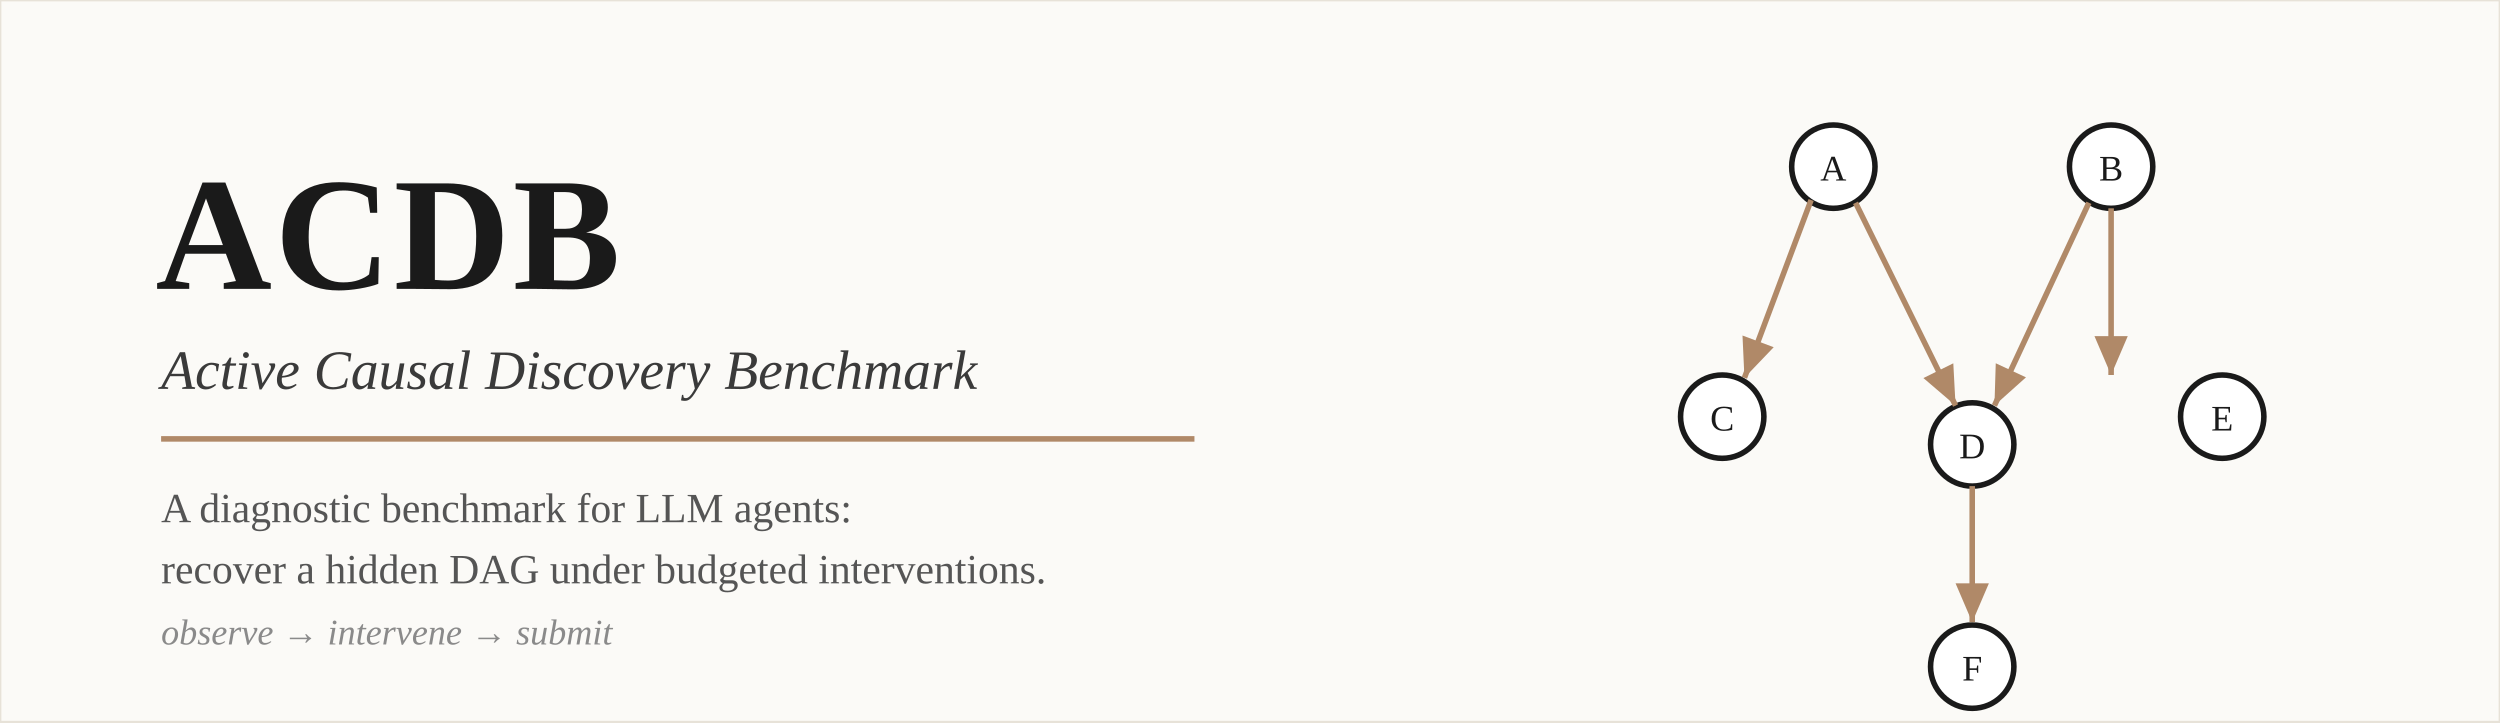
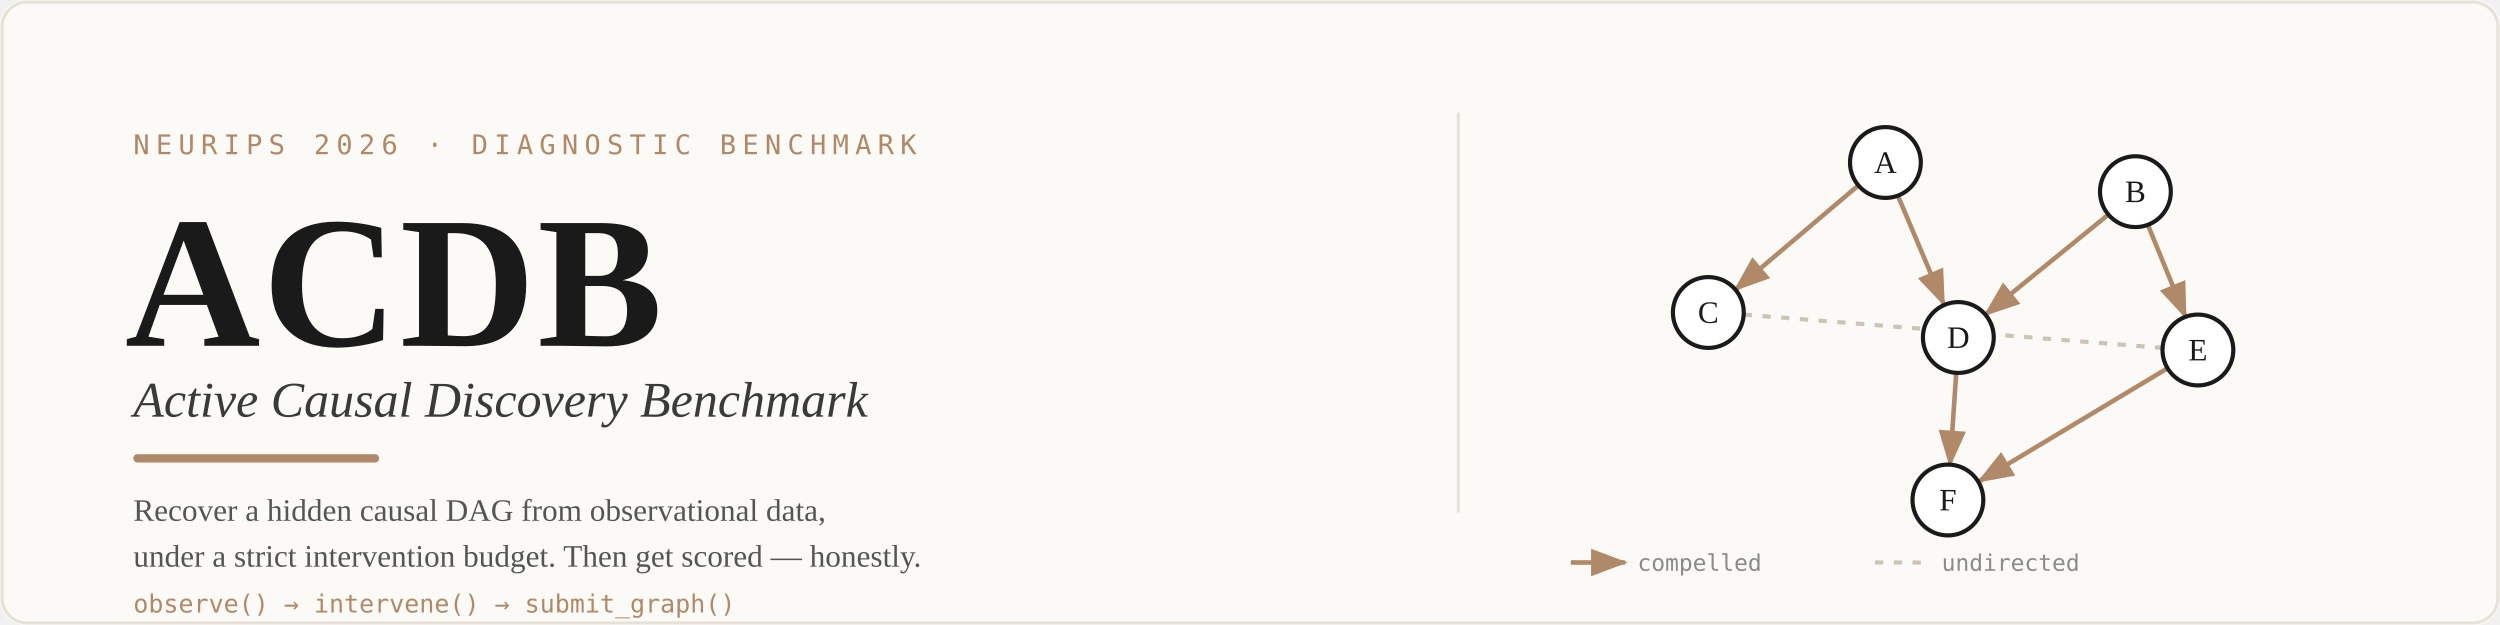
- <svg xmlns="http://www.w3.org/2000/svg" width="900" height="260" viewBox="0 0 900 260" font-family="Georgia, 'Times New Roman', serif" role="img" aria-label="ACDB: Active Causal Discovery Benchmark">
-   <rect width="900" height="260" fill="#fbfaf7" />
-   <rect x="0" y="0" width="900" height="260" fill="none" stroke="#e7e2d8" stroke-width="1" />
-   <text x="56" y="104" font-size="58" font-weight="700" fill="#1a1a1a" letter-spacing="1">ACDB</text>
-   <text x="58" y="140" font-size="20" fill="#3a3a3a" font-style="italic">Active Causal Discovery Benchmark</text>
-   <line x1="58" y1="158" x2="430" y2="158" stroke="#b08968" stroke-width="2" />
-   <text x="58" y="188" font-size="15" fill="#555">A diagnostic benchmark for LLM agents:</text>
-   <text x="58" y="210" font-size="15" fill="#555">recover a hidden DAG under budgeted interventions.</text>
-   <text x="58" y="232" font-size="13" fill="#8a8a8a" font-style="italic">observe → intervene → submit</text>
-   <g transform="translate(600,40)" stroke-width="2">
-     <circle cx="60" cy="20" r="15" fill="#fff" stroke="#1a1a1a" />
-     <circle cx="160" cy="20" r="15" fill="#fff" stroke="#1a1a1a" />
-     <circle cx="20" cy="110" r="15" fill="#fff" stroke="#1a1a1a" />
-     <circle cx="110" cy="120" r="15" fill="#fff" stroke="#1a1a1a" />
-     <circle cx="200" cy="110" r="15" fill="#fff" stroke="#1a1a1a" />
-     <circle cx="110" cy="200" r="15" fill="#fff" stroke="#1a1a1a" />
-     <text x="60" y="25" font-size="13" fill="#1a1a1a" text-anchor="middle">A</text>
-     <text x="160" y="25" font-size="13" fill="#1a1a1a" text-anchor="middle">B</text>
-     <text x="20" y="115" font-size="13" fill="#1a1a1a" text-anchor="middle">C</text>
-     <text x="110" y="125" font-size="13" fill="#1a1a1a" text-anchor="middle">D</text>
-     <text x="200" y="115" font-size="13" fill="#1a1a1a" text-anchor="middle">E</text>
-     <text x="110" y="205" font-size="13" fill="#1a1a1a" text-anchor="middle">F</text>
-     <defs>
-       <marker id="ah" markerWidth="8" markerHeight="8" refX="7" refY="3" orient="auto">
-         <path d="M0,0 L7,3 L0,6 Z" fill="#b08968" />
-       </marker>
-     </defs>
-     <g stroke="#b08968" marker-end="url(#ah)" fill="none">
-       <path d="M52,32 L28,96" />
-       <path d="M68,33 L104,106" />
-       <path d="M152,33 L118,106" />
-       <path d="M160,35 L160,95" />
-       <path d="M110,135 L110,184" />
+ <svg xmlns="http://www.w3.org/2000/svg" width="1200" height="300" viewBox="0 0 1200 300" font-family="Georgia, 'Times New Roman', serif" role="img" aria-label="ACDB — Active Causal Discovery Benchmark">
+   <defs>
+     <marker id="ah" markerWidth="9" markerHeight="9" refX="7.4" refY="3" orient="auto">
+       <path d="M0,0 L8,3 L0,6 Z" fill="#b08968" />
+     </marker>
+   </defs>
+   <rect width="1200" height="300" rx="12" fill="#fbfaf7" />
+   <rect x="1" y="1" width="1198" height="298" rx="12" fill="none" stroke="#e7e2d8" stroke-width="1.5" />
+   <line x1="700" y1="54" x2="700" y2="246" stroke="#e7e2d8" stroke-width="1.5" />
+   <text x="64" y="74" font-family="ui-monospace, 'SF Mono', Menlo, monospace" font-size="13" letter-spacing="3" fill="#b08968">NEURIPS 2026   ·   DIAGNOSTIC BENCHMARK</text>
+   <text x="60" y="166" font-size="90" font-weight="700" letter-spacing="1" fill="#1a1a1a">ACDB</text>
+   <text x="64" y="200" font-size="24" font-style="italic" fill="#3a3a3a">Active Causal Discovery Benchmark</text>
+   <rect x="64" y="218" width="118" height="4" rx="2" fill="#b08968" />
+   <text x="64" y="250" font-size="15" fill="#555">Recover a hidden causal DAG from observational data,</text>
+   <text x="64" y="272" font-size="15" fill="#555">under a strict intervention budget. Then get scored — honestly.</text>
+   <text x="64" y="294" font-family="ui-monospace, 'SF Mono', Menlo, monospace" font-size="12" fill="#b08968">observe()  →  intervene()  →  submit_graph()</text>
+   <g>
+     <line x1="837" y1="151" x2="1038" y2="167" stroke="#cbc4b6" stroke-width="2" stroke-dasharray="4 5" />
+     <g stroke="#b08968" stroke-width="2.2" fill="none" marker-end="url(#ah)">
+       <path d="M892,89 L833,139" />
+       <path d="M911,94 L933,146" />
+       <path d="M1012,103 L953,151" />
+       <path d="M1031,108 L1049,152" />
+       <path d="M939,179 L936,223" />
+       <path d="M1040,177 L950,231" />
+     </g>
+     <g>
+       <circle cx="905" cy="78" r="17" fill="#fff" stroke="#1a1a1a" stroke-width="2" />
+       <circle cx="1025" cy="92" r="17" fill="#fff" stroke="#1a1a1a" stroke-width="2" />
+       <circle cx="820" cy="150" r="17" fill="#fff" stroke="#1a1a1a" stroke-width="2" />
+       <circle cx="940" cy="162" r="17" fill="#fff" stroke="#1a1a1a" stroke-width="2" />
+       <circle cx="1055" cy="168" r="17" fill="#fff" stroke="#1a1a1a" stroke-width="2" />
+       <circle cx="935" cy="240" r="17" fill="#fff" stroke="#1a1a1a" stroke-width="2" />
+       <g font-size="15" fill="#1a1a1a" text-anchor="middle">
+         <text x="905" y="83">A</text>
+         <text x="1025" y="97">B</text>
+         <text x="820" y="155">C</text>
+         <text x="940" y="167">D</text>
+         <text x="1055" y="173">E</text>
+         <text x="935" y="245">F</text>
+       </g>
+     </g>
+     <g font-family="ui-monospace, 'SF Mono', Menlo, monospace" font-size="11" fill="#8a8a8a">
+       <line x1="754" y1="270" x2="780" y2="270" stroke="#b08968" stroke-width="2.2" marker-end="url(#ah)" />
+       <text x="786" y="274">compelled</text>
+       <line x1="900" y1="270" x2="926" y2="270" stroke="#cbc4b6" stroke-width="2" stroke-dasharray="4 5" />
+       <text x="932" y="274">undirected</text>
    </g>
  </g>
</svg>
